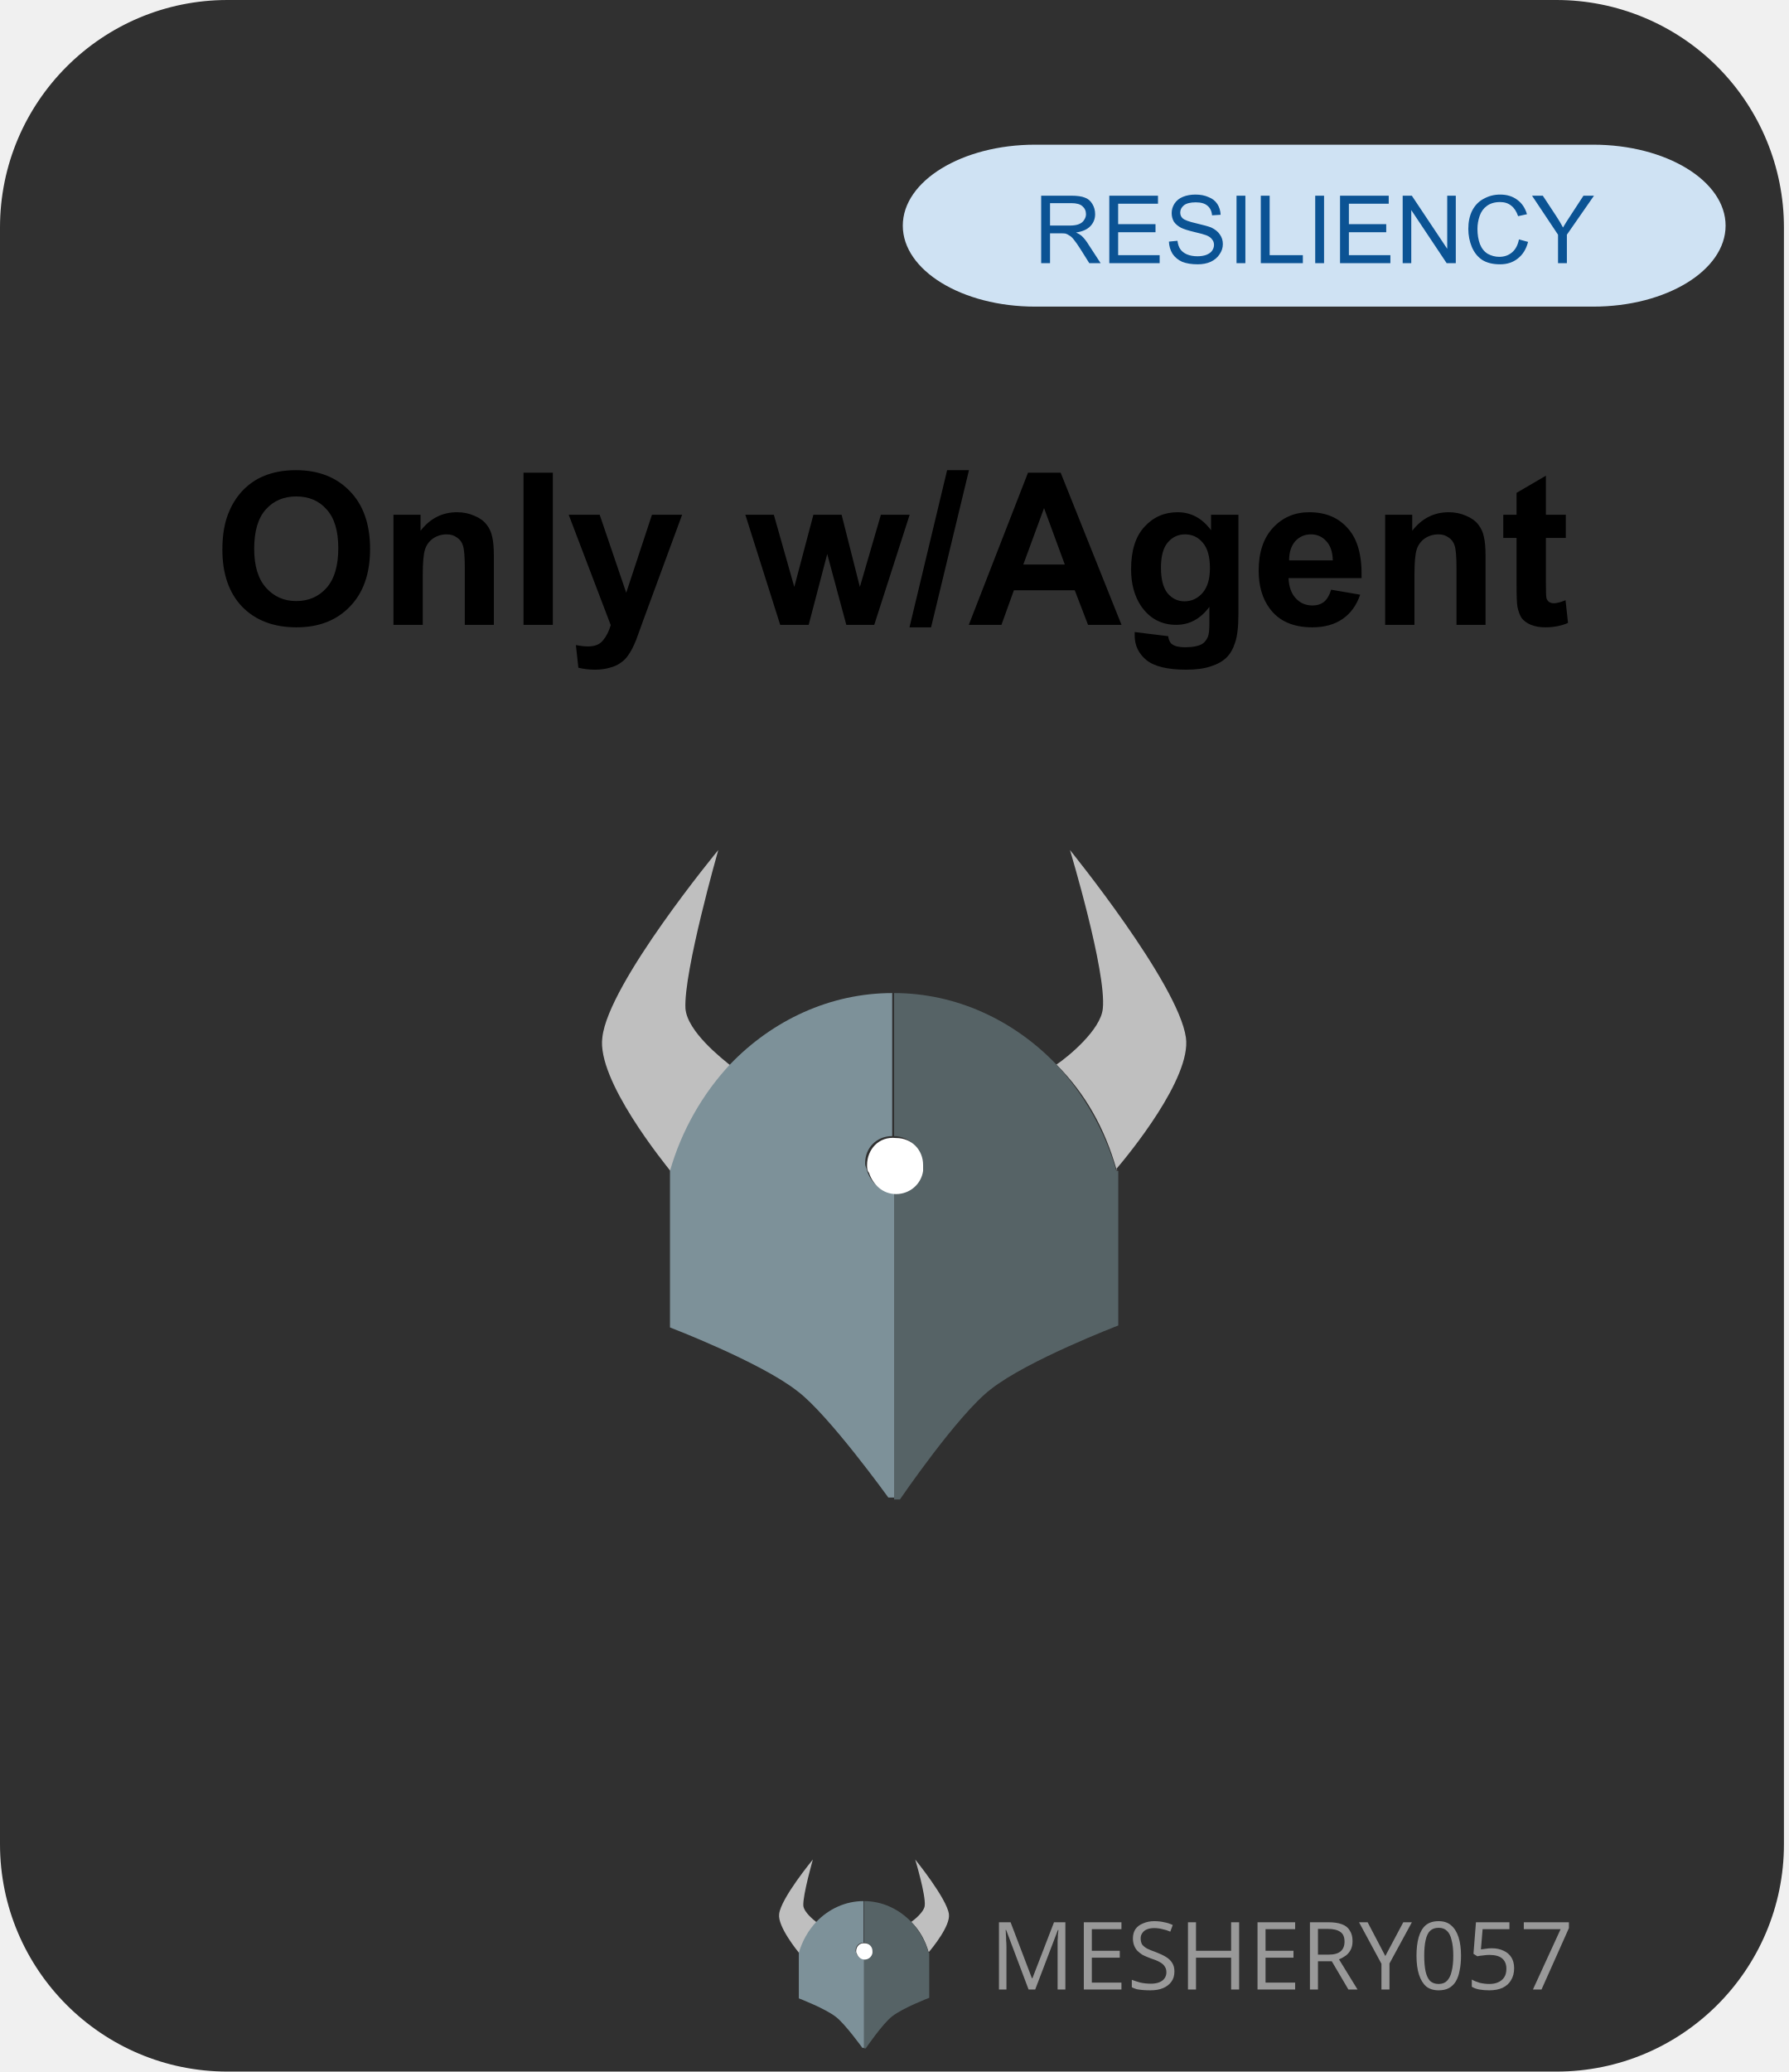
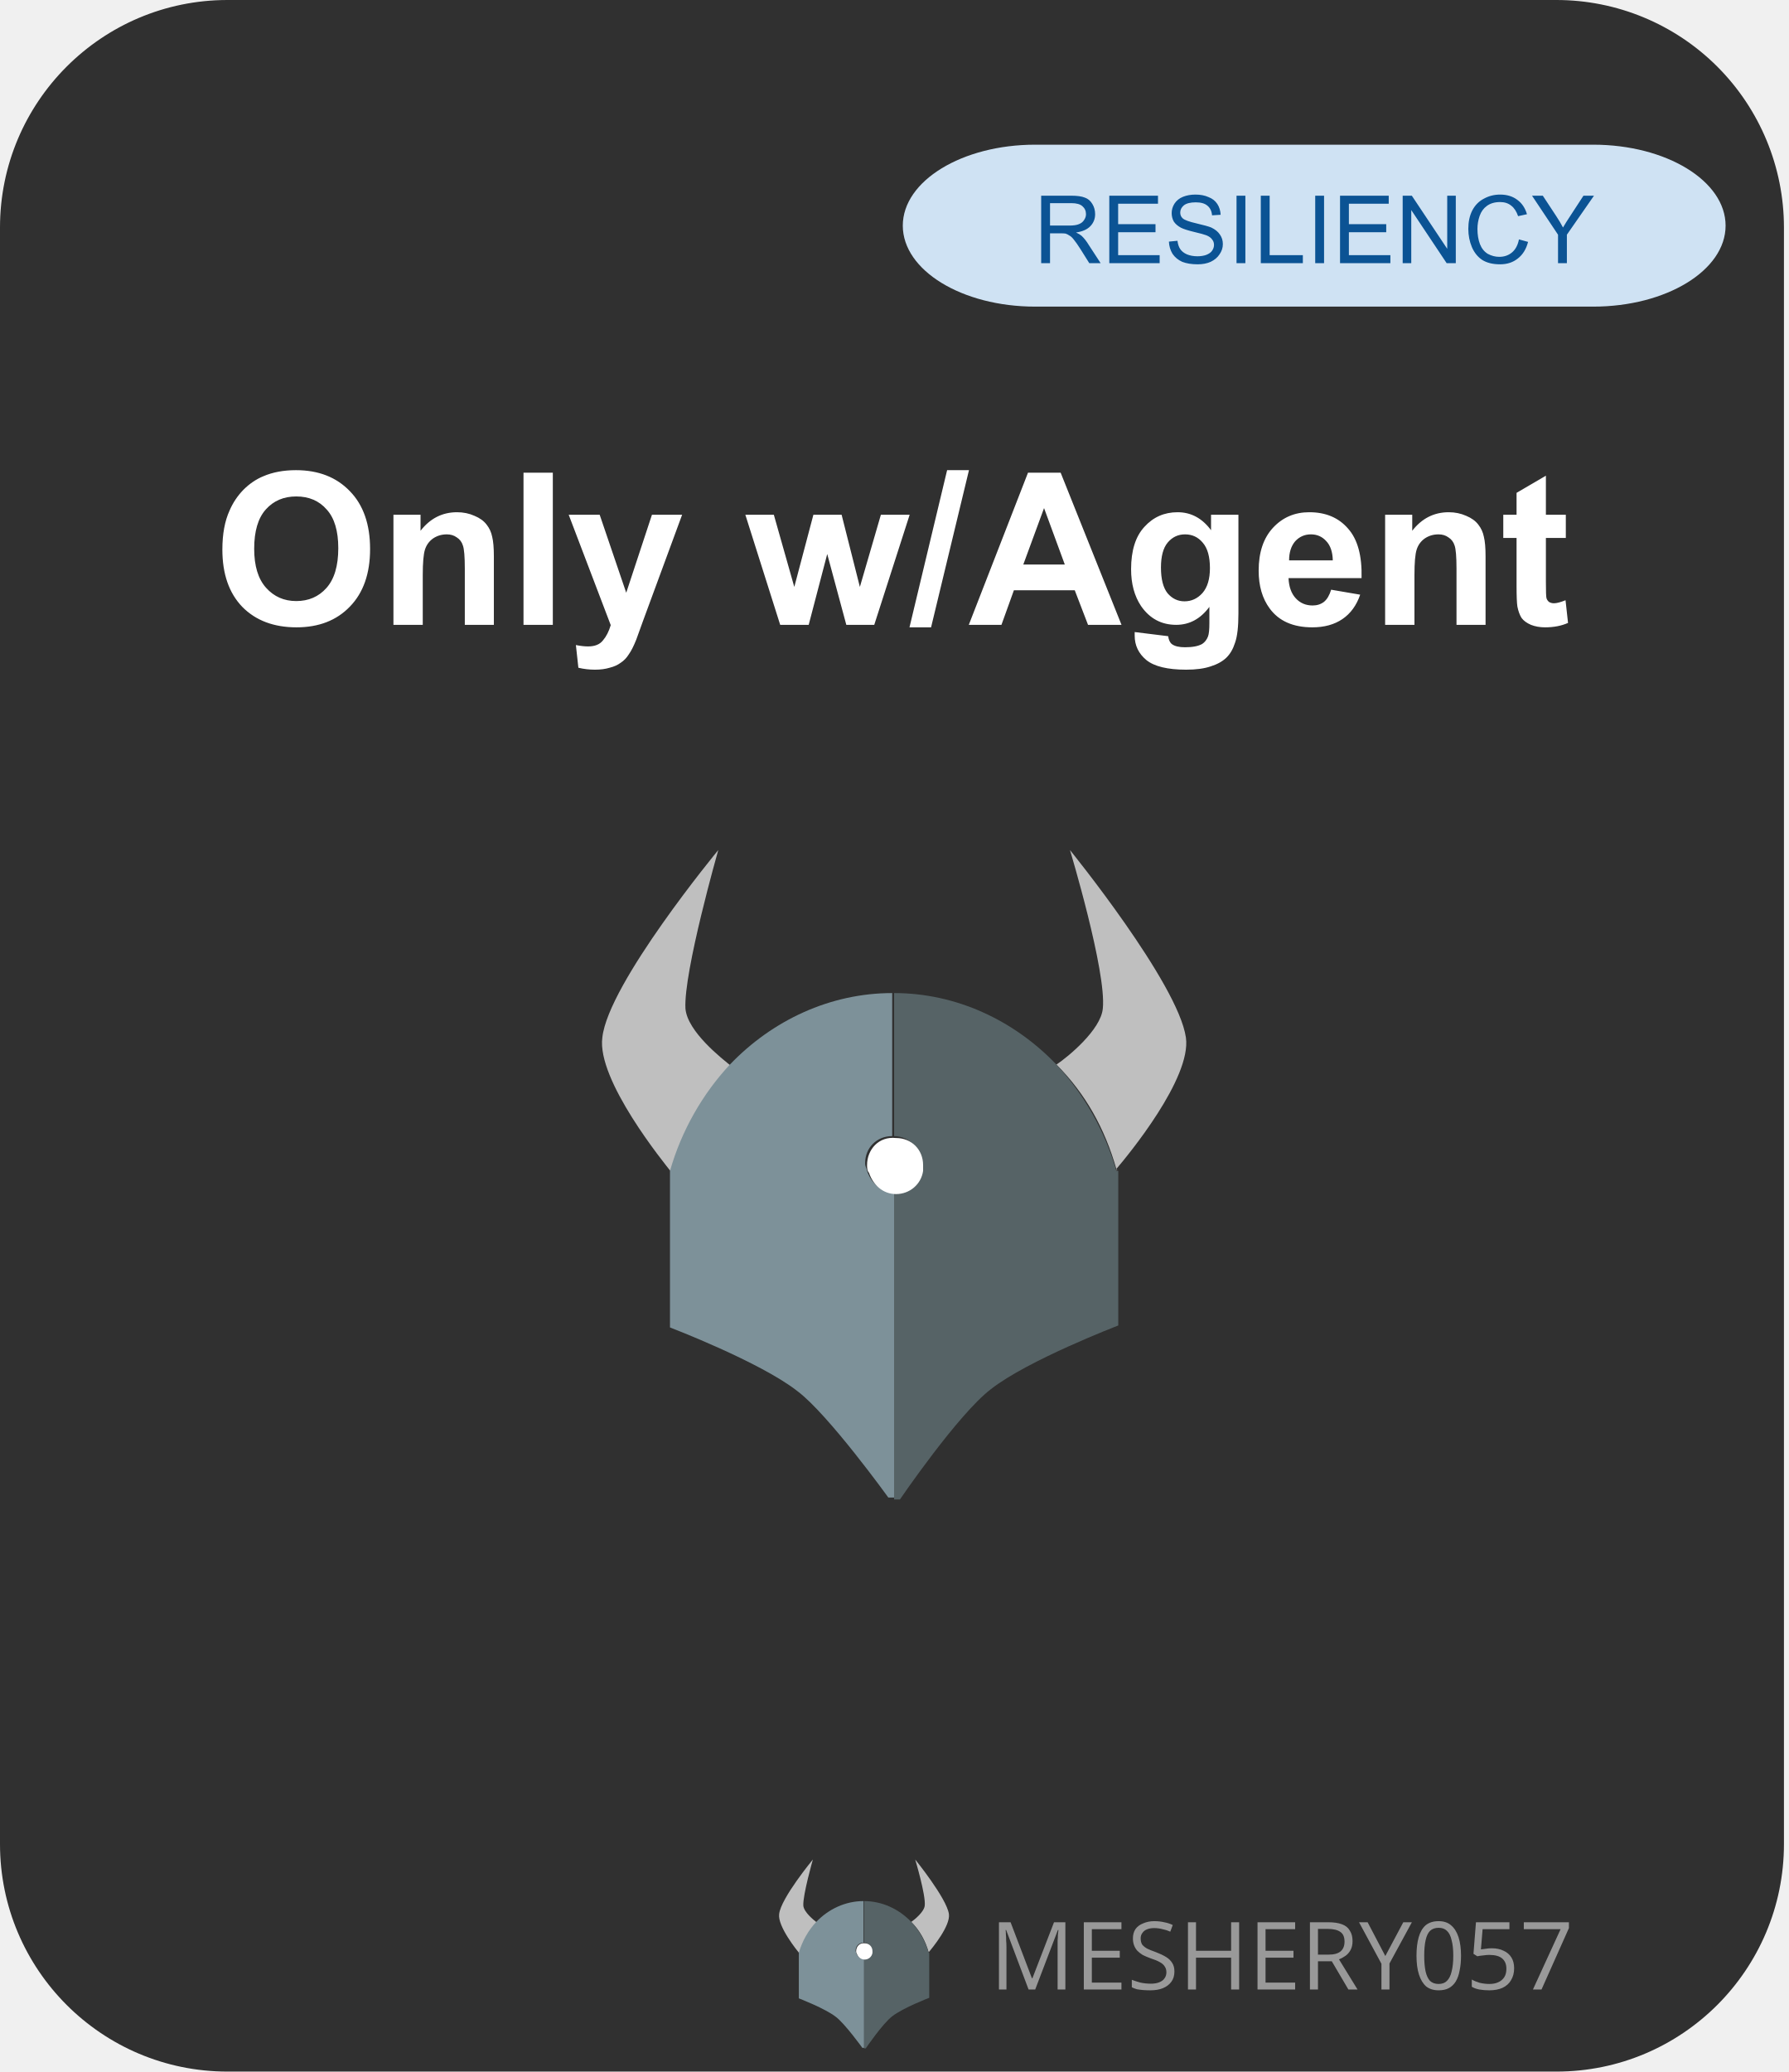
<svg xmlns="http://www.w3.org/2000/svg" width="101" height="117" viewBox="0 0 101 117" fill="none">
  <path fill-rule="evenodd" clip-rule="evenodd" d="M6.10352e-05 12.849C6.10352e-05 5.753 5.753 0 12.85 0H87.907C91.314 0 94.583 1.354 96.993 3.763C99.402 6.173 100.756 9.441 100.756 12.849V104.127C100.756 111.223 95.003 116.976 87.907 116.976H12.85C5.753 116.976 6.10352e-05 111.223 6.10352e-05 104.127V12.849Z" fill="#303030" />
-   <path d="M12.559 31.033C12.559 30.158 12.694 29.424 12.965 28.83C13.152 28.393 13.413 28.002 13.746 27.658C14.09 27.315 14.465 27.059 14.871 26.893C15.402 26.664 16.017 26.549 16.715 26.549C17.986 26.549 19.001 26.945 19.762 27.737C20.522 28.518 20.902 29.606 20.902 31.002C20.902 32.388 20.522 33.471 19.762 34.252C19.012 35.033 18.007 35.424 16.746 35.424C15.465 35.424 14.444 35.039 13.684 34.268C12.934 33.487 12.559 32.408 12.559 31.033ZM14.356 30.987C14.356 31.955 14.579 32.69 15.027 33.19C15.475 33.69 16.043 33.94 16.731 33.94C17.428 33.94 17.996 33.695 18.434 33.205C18.882 32.705 19.106 31.955 19.106 30.955C19.106 29.976 18.887 29.247 18.449 28.768C18.022 28.278 17.449 28.033 16.731 28.033C16.022 28.033 15.449 28.278 15.012 28.768C14.574 29.257 14.356 29.997 14.356 30.987ZM27.893 35.283H26.252V32.112C26.252 31.434 26.216 30.997 26.143 30.799C26.08 30.601 25.966 30.45 25.799 30.346C25.643 30.231 25.455 30.174 25.236 30.174C24.945 30.174 24.684 30.252 24.455 30.408C24.236 30.565 24.085 30.773 24.002 31.033C23.919 31.294 23.877 31.773 23.877 32.471V35.283H22.221V29.065H23.752V29.971C24.294 29.273 24.981 28.924 25.815 28.924C26.169 28.924 26.497 28.992 26.799 29.127C27.101 29.252 27.33 29.419 27.486 29.627C27.643 29.825 27.747 30.054 27.799 30.315C27.861 30.565 27.893 30.929 27.893 31.408V35.283ZM29.567 35.283V26.69H31.223V35.283H29.567ZM32.119 29.065H33.869L35.369 33.471L36.822 29.065H38.526L36.322 35.049L35.932 36.127C35.786 36.492 35.645 36.768 35.51 36.955C35.385 37.153 35.234 37.309 35.057 37.424C34.89 37.549 34.682 37.643 34.432 37.705C34.192 37.778 33.916 37.815 33.604 37.815C33.281 37.815 32.968 37.778 32.666 37.705L32.526 36.424C32.786 36.476 33.015 36.502 33.213 36.502C33.598 36.502 33.88 36.388 34.057 36.158C34.244 35.94 34.39 35.653 34.494 35.299L32.119 29.065ZM44.065 35.283L42.096 29.065H43.705L44.861 33.143L45.94 29.065H47.533L48.565 33.143L49.752 29.065H51.377L49.377 35.283H47.799L46.721 31.283L45.674 35.283H44.065ZM51.367 35.424L53.492 26.549H54.727L52.586 35.424H51.367ZM63.342 35.283H61.451L60.701 33.33H57.264L56.561 35.283H54.717L58.061 26.69H59.904L63.342 35.283ZM60.139 31.877L58.967 28.69L57.795 31.877H60.139ZM64.086 35.69L65.977 35.924C66.008 36.143 66.081 36.294 66.195 36.377C66.352 36.492 66.597 36.549 66.93 36.549C67.357 36.549 67.68 36.487 67.899 36.362C68.044 36.268 68.154 36.127 68.227 35.94C68.279 35.804 68.305 35.554 68.305 35.19V34.268C67.805 34.945 67.18 35.283 66.43 35.283C65.597 35.283 64.935 34.929 64.445 34.221C64.07 33.658 63.883 32.966 63.883 32.143C63.883 31.091 64.133 30.294 64.633 29.752C65.133 29.2 65.758 28.924 66.508 28.924C67.268 28.924 67.899 29.263 68.399 29.94V29.065H69.945V34.643C69.945 35.382 69.883 35.929 69.758 36.283C69.643 36.648 69.477 36.934 69.258 37.143C69.039 37.351 68.748 37.513 68.383 37.627C68.018 37.752 67.555 37.815 66.992 37.815C65.94 37.815 65.19 37.632 64.742 37.268C64.305 36.903 64.086 36.445 64.086 35.893C64.086 35.841 64.086 35.773 64.086 35.69ZM65.57 32.049C65.57 32.705 65.695 33.19 65.945 33.502C66.206 33.804 66.524 33.955 66.899 33.955C67.294 33.955 67.633 33.799 67.914 33.487C68.195 33.164 68.336 32.695 68.336 32.08C68.336 31.434 68.201 30.955 67.93 30.643C67.669 30.33 67.336 30.174 66.93 30.174C66.534 30.174 66.206 30.33 65.945 30.643C65.695 30.945 65.57 31.414 65.57 32.049ZM75.182 33.299L76.822 33.58C76.614 34.184 76.281 34.643 75.822 34.955C75.364 35.268 74.796 35.424 74.119 35.424C73.036 35.424 72.234 35.07 71.713 34.362C71.296 33.799 71.088 33.086 71.088 32.221C71.088 31.19 71.359 30.382 71.9 29.799C72.442 29.216 73.124 28.924 73.947 28.924C74.874 28.924 75.604 29.231 76.135 29.846C76.677 30.45 76.932 31.382 76.9 32.643H72.775C72.796 33.132 72.932 33.513 73.182 33.783C73.432 34.054 73.749 34.19 74.135 34.19C74.385 34.19 74.598 34.122 74.775 33.987C74.953 33.841 75.088 33.612 75.182 33.299ZM75.275 31.643C75.265 31.164 75.14 30.799 74.9 30.549C74.671 30.299 74.385 30.174 74.041 30.174C73.687 30.174 73.39 30.304 73.15 30.565C72.921 30.835 72.807 31.195 72.807 31.643H75.275ZM83.903 35.283H82.262V32.112C82.262 31.434 82.225 30.997 82.153 30.799C82.09 30.601 81.975 30.45 81.809 30.346C81.653 30.231 81.465 30.174 81.246 30.174C80.955 30.174 80.694 30.252 80.465 30.408C80.246 30.565 80.095 30.773 80.012 31.033C79.928 31.294 79.887 31.773 79.887 32.471V35.283H78.231V29.065H79.762V29.971C80.303 29.273 80.991 28.924 81.824 28.924C82.178 28.924 82.507 28.992 82.809 29.127C83.111 29.252 83.34 29.419 83.496 29.627C83.653 29.825 83.757 30.054 83.809 30.315C83.871 30.565 83.903 30.929 83.903 31.408V35.283ZM88.436 29.065V30.377H87.311V32.877C87.311 33.388 87.321 33.684 87.342 33.768C87.363 33.851 87.41 33.924 87.483 33.987C87.566 34.039 87.66 34.065 87.764 34.065C87.92 34.065 88.139 34.007 88.42 33.893L88.561 35.174C88.186 35.341 87.753 35.424 87.264 35.424C86.972 35.424 86.707 35.377 86.467 35.283C86.227 35.179 86.05 35.049 85.936 34.893C85.832 34.726 85.753 34.513 85.701 34.252C85.67 34.054 85.654 33.664 85.654 33.08V30.377H84.904V29.065H85.654V27.83L87.311 26.862V29.065H88.436Z" fill="black" />
+   <path d="M12.559 31.033C12.559 30.158 12.694 29.424 12.965 28.83C13.152 28.393 13.413 28.002 13.746 27.658C14.09 27.315 14.465 27.059 14.871 26.893C15.402 26.664 16.017 26.549 16.715 26.549C17.986 26.549 19.001 26.945 19.762 27.737C20.522 28.518 20.902 29.606 20.902 31.002C20.902 32.388 20.522 33.471 19.762 34.252C19.012 35.033 18.007 35.424 16.746 35.424C15.465 35.424 14.444 35.039 13.684 34.268C12.934 33.487 12.559 32.408 12.559 31.033ZM14.356 30.987C14.356 31.955 14.579 32.69 15.027 33.19C15.475 33.69 16.043 33.94 16.731 33.94C17.428 33.94 17.996 33.695 18.434 33.205C18.882 32.705 19.106 31.955 19.106 30.955C19.106 29.976 18.887 29.247 18.449 28.768C18.022 28.278 17.449 28.033 16.731 28.033C16.022 28.033 15.449 28.278 15.012 28.768C14.574 29.257 14.356 29.997 14.356 30.987ZM27.893 35.283H26.252V32.112C26.252 31.434 26.216 30.997 26.143 30.799C26.08 30.601 25.966 30.45 25.799 30.346C25.643 30.231 25.455 30.174 25.236 30.174C24.945 30.174 24.684 30.252 24.455 30.408C24.236 30.565 24.085 30.773 24.002 31.033C23.919 31.294 23.877 31.773 23.877 32.471V35.283H22.221V29.065H23.752V29.971C24.294 29.273 24.981 28.924 25.815 28.924C26.169 28.924 26.497 28.992 26.799 29.127C27.101 29.252 27.33 29.419 27.486 29.627C27.643 29.825 27.747 30.054 27.799 30.315C27.861 30.565 27.893 30.929 27.893 31.408V35.283ZM29.567 35.283V26.69H31.223V35.283H29.567ZM32.119 29.065H33.869L35.369 33.471L36.822 29.065H38.526L36.322 35.049L35.932 36.127C35.786 36.492 35.645 36.768 35.51 36.955C35.385 37.153 35.234 37.309 35.057 37.424C34.89 37.549 34.682 37.643 34.432 37.705C34.192 37.778 33.916 37.815 33.604 37.815C33.281 37.815 32.968 37.778 32.666 37.705L32.526 36.424C32.786 36.476 33.015 36.502 33.213 36.502C33.598 36.502 33.88 36.388 34.057 36.158C34.244 35.94 34.39 35.653 34.494 35.299L32.119 29.065ZM44.065 35.283L42.096 29.065H43.705L44.861 33.143L45.94 29.065H47.533L48.565 33.143L49.752 29.065H51.377L49.377 35.283H47.799L46.721 31.283L45.674 35.283H44.065ZM51.367 35.424L53.492 26.549H54.727L52.586 35.424H51.367ZM63.342 35.283H61.451L60.701 33.33H57.264L56.561 35.283H54.717L58.061 26.69H59.904L63.342 35.283ZM60.139 31.877L58.967 28.69L57.795 31.877H60.139ZM64.086 35.69L65.977 35.924C66.008 36.143 66.081 36.294 66.195 36.377C66.352 36.492 66.597 36.549 66.93 36.549C67.357 36.549 67.68 36.487 67.899 36.362C68.044 36.268 68.154 36.127 68.227 35.94C68.279 35.804 68.305 35.554 68.305 35.19V34.268C67.805 34.945 67.18 35.283 66.43 35.283C65.597 35.283 64.935 34.929 64.445 34.221C64.07 33.658 63.883 32.966 63.883 32.143C63.883 31.091 64.133 30.294 64.633 29.752C65.133 29.2 65.758 28.924 66.508 28.924C67.268 28.924 67.899 29.263 68.399 29.94V29.065H69.945V34.643C69.945 35.382 69.883 35.929 69.758 36.283C69.643 36.648 69.477 36.934 69.258 37.143C69.039 37.351 68.748 37.513 68.383 37.627C68.018 37.752 67.555 37.815 66.992 37.815C65.94 37.815 65.19 37.632 64.742 37.268C64.305 36.903 64.086 36.445 64.086 35.893C64.086 35.841 64.086 35.773 64.086 35.69ZM65.57 32.049C65.57 32.705 65.695 33.19 65.945 33.502C66.206 33.804 66.524 33.955 66.899 33.955C67.294 33.955 67.633 33.799 67.914 33.487C68.195 33.164 68.336 32.695 68.336 32.08C68.336 31.434 68.201 30.955 67.93 30.643C67.669 30.33 67.336 30.174 66.93 30.174C66.534 30.174 66.206 30.33 65.945 30.643C65.695 30.945 65.57 31.414 65.57 32.049ZM75.182 33.299L76.822 33.58C76.614 34.184 76.281 34.643 75.822 34.955C75.364 35.268 74.796 35.424 74.119 35.424C73.036 35.424 72.234 35.07 71.713 34.362C71.296 33.799 71.088 33.086 71.088 32.221C71.088 31.19 71.359 30.382 71.9 29.799C72.442 29.216 73.124 28.924 73.947 28.924C74.874 28.924 75.604 29.231 76.135 29.846C76.677 30.45 76.932 31.382 76.9 32.643H72.775C72.796 33.132 72.932 33.513 73.182 33.783C73.432 34.054 73.749 34.19 74.135 34.19C74.385 34.19 74.598 34.122 74.775 33.987C74.953 33.841 75.088 33.612 75.182 33.299ZM75.275 31.643C75.265 31.164 75.14 30.799 74.9 30.549C74.671 30.299 74.385 30.174 74.041 30.174C73.687 30.174 73.39 30.304 73.15 30.565C72.921 30.835 72.807 31.195 72.807 31.643H75.275ZM83.903 35.283H82.262V32.112C82.262 31.434 82.225 30.997 82.153 30.799C82.09 30.601 81.975 30.45 81.809 30.346C81.653 30.231 81.465 30.174 81.246 30.174C80.955 30.174 80.694 30.252 80.465 30.408C80.246 30.565 80.095 30.773 80.012 31.033C79.928 31.294 79.887 31.773 79.887 32.471V35.283H78.231V29.065H79.762V29.971C80.303 29.273 80.991 28.924 81.824 28.924C82.178 28.924 82.507 28.992 82.809 29.127C83.111 29.252 83.34 29.419 83.496 29.627C83.653 29.825 83.757 30.054 83.809 30.315C83.871 30.565 83.903 30.929 83.903 31.408V35.283ZM88.436 29.065V30.377H87.311V32.877C87.311 33.388 87.321 33.684 87.342 33.768C87.363 33.851 87.41 33.924 87.483 33.987C87.566 34.039 87.66 34.065 87.764 34.065C87.92 34.065 88.139 34.007 88.42 33.893L88.561 35.174C88.186 35.341 87.753 35.424 87.264 35.424C86.972 35.424 86.707 35.377 86.467 35.283C86.227 35.179 86.05 35.049 85.936 34.893C85.832 34.726 85.753 34.513 85.701 34.252C85.67 34.054 85.654 33.664 85.654 33.08V30.377H84.904V29.065H85.654V27.83L87.311 26.862V29.065H88.436Z" fill="white" />
  <path d="M58.093 112.341L56.827 108.982H56.796C56.806 109.044 56.812 109.128 56.812 109.232C56.822 109.336 56.827 109.451 56.827 109.576C56.838 109.69 56.843 109.81 56.843 109.935V112.341H56.421V108.544H57.077L58.28 111.701H58.312L59.53 108.544H60.171V112.341H59.733V109.904C59.733 109.789 59.733 109.68 59.733 109.576C59.744 109.461 59.749 109.352 59.749 109.248C59.76 109.143 59.77 109.055 59.78 108.982H59.749L58.468 112.341H58.093ZM63.338 112.341H61.213V108.544H63.338V108.935H61.666V110.154H63.244V110.544H61.666V111.951H63.338V112.341ZM66.33 111.326C66.33 111.555 66.273 111.748 66.158 111.904C66.044 112.06 65.887 112.18 65.689 112.263C65.492 112.347 65.252 112.388 64.971 112.388C64.835 112.388 64.7 112.383 64.564 112.373C64.439 112.362 64.32 112.347 64.205 112.326C64.101 112.294 64.007 112.258 63.924 112.216V111.794C64.059 111.847 64.221 111.899 64.408 111.951C64.596 111.992 64.794 112.013 65.002 112.013C65.189 112.013 65.346 111.987 65.471 111.935C65.606 111.883 65.705 111.81 65.767 111.716C65.84 111.623 65.877 111.508 65.877 111.373C65.877 111.237 65.846 111.128 65.783 111.044C65.731 110.951 65.637 110.867 65.502 110.794C65.377 110.722 65.2 110.649 64.971 110.576C64.804 110.513 64.658 110.451 64.533 110.388C64.419 110.315 64.32 110.237 64.236 110.154C64.153 110.06 64.09 109.956 64.049 109.841C64.007 109.727 63.986 109.597 63.986 109.451C63.986 109.253 64.033 109.081 64.127 108.935C64.231 108.789 64.377 108.68 64.564 108.607C64.752 108.524 64.96 108.482 65.189 108.482C65.398 108.482 65.585 108.503 65.752 108.544C65.929 108.576 66.09 108.628 66.236 108.701L66.096 109.076C65.96 109.013 65.814 108.966 65.658 108.935C65.502 108.893 65.346 108.873 65.189 108.873C65.023 108.873 64.882 108.899 64.767 108.951C64.663 108.992 64.58 109.06 64.517 109.154C64.455 109.237 64.424 109.336 64.424 109.451C64.424 109.586 64.45 109.701 64.502 109.794C64.564 109.878 64.658 109.956 64.783 110.029C64.908 110.091 65.075 110.159 65.283 110.232C65.502 110.315 65.689 110.404 65.846 110.498C66.002 110.591 66.122 110.706 66.205 110.841C66.288 110.966 66.33 111.128 66.33 111.326ZM69.986 112.341H69.533V110.544H67.549V112.341H67.095V108.544H67.549V110.154H69.533V108.544H69.986V112.341ZM73.149 112.341H71.024V108.544H73.149V108.935H71.477V110.154H73.055V110.544H71.477V111.951H73.149V112.341ZM75.016 108.544C75.328 108.544 75.584 108.581 75.781 108.654C75.99 108.727 76.141 108.847 76.234 109.013C76.339 109.169 76.391 109.367 76.391 109.607C76.391 109.805 76.354 109.972 76.281 110.107C76.209 110.242 76.115 110.352 76 110.435C75.885 110.518 75.76 110.586 75.625 110.638L76.672 112.341H76.156L75.219 110.748H74.438V112.341H73.984V108.544H75.016ZM74.984 108.919H74.438V110.373H75.031C75.344 110.373 75.573 110.31 75.719 110.185C75.865 110.06 75.938 109.878 75.938 109.638C75.938 109.378 75.859 109.195 75.703 109.091C75.547 108.977 75.307 108.919 74.984 108.919ZM78.242 110.451L79.257 108.544H79.742L78.476 110.873V112.341H78.023V110.888L76.757 108.544H77.242L78.242 110.451ZM82.517 110.435C82.517 110.748 82.491 111.024 82.439 111.263C82.398 111.503 82.325 111.711 82.221 111.888C82.116 112.055 81.986 112.18 81.83 112.263C81.674 112.347 81.481 112.388 81.252 112.388C80.971 112.388 80.736 112.315 80.549 112.169C80.372 112.013 80.236 111.789 80.142 111.498C80.049 111.206 80.002 110.852 80.002 110.435C80.002 110.029 80.043 109.68 80.127 109.388C80.21 109.097 80.34 108.873 80.517 108.716C80.705 108.56 80.95 108.482 81.252 108.482C81.543 108.482 81.778 108.56 81.955 108.716C82.142 108.873 82.283 109.097 82.377 109.388C82.471 109.68 82.517 110.029 82.517 110.435ZM80.439 110.435C80.439 110.789 80.465 111.086 80.517 111.326C80.57 111.555 80.653 111.732 80.767 111.857C80.892 111.972 81.054 112.029 81.252 112.029C81.45 112.029 81.606 111.972 81.721 111.857C81.846 111.732 81.934 111.555 81.986 111.326C82.049 111.086 82.08 110.789 82.08 110.435C82.08 110.081 82.049 109.789 81.986 109.56C81.934 109.32 81.846 109.143 81.721 109.029C81.606 108.914 81.45 108.857 81.252 108.857C81.054 108.857 80.892 108.914 80.767 109.029C80.653 109.143 80.57 109.32 80.517 109.56C80.465 109.789 80.439 110.081 80.439 110.435ZM84.251 110.013C84.512 110.013 84.736 110.06 84.923 110.154C85.111 110.237 85.257 110.362 85.361 110.529C85.465 110.695 85.517 110.899 85.517 111.138C85.517 111.399 85.46 111.623 85.345 111.81C85.241 111.998 85.08 112.143 84.861 112.248C84.653 112.341 84.403 112.388 84.111 112.388C83.913 112.388 83.725 112.373 83.548 112.341C83.382 112.31 83.241 112.258 83.126 112.185V111.779C83.251 111.852 83.403 111.914 83.58 111.966C83.767 112.008 83.944 112.029 84.111 112.029C84.309 112.029 84.475 111.998 84.611 111.935C84.757 111.873 84.871 111.779 84.955 111.654C85.038 111.529 85.08 111.367 85.08 111.169C85.08 110.919 85.001 110.727 84.845 110.591C84.689 110.456 84.444 110.388 84.111 110.388C84.007 110.388 83.887 110.399 83.751 110.419C83.626 110.43 83.522 110.445 83.439 110.466L83.22 110.326L83.361 108.544H85.251V108.935H83.736L83.642 110.076C83.705 110.065 83.788 110.055 83.892 110.044C83.996 110.024 84.116 110.013 84.251 110.013ZM86.579 112.341L88.142 108.935H86.064V108.544H88.611V108.873L87.064 112.341H86.579Z" fill="#999999" />
  <path fill-rule="evenodd" clip-rule="evenodd" d="M58.465 8.17H89.983C94.112 8.17 97.46 10.217 97.46 12.742C97.46 15.267 94.112 17.314 89.983 17.314H58.465C54.336 17.314 50.989 15.267 50.989 12.742C50.989 10.217 54.336 8.17 58.465 8.17Z" fill="#CFE2F3" />
  <path d="M58.805 14.862V11.05H60.492C60.836 11.05 61.096 11.086 61.273 11.159C61.45 11.221 61.591 11.341 61.695 11.518C61.799 11.685 61.852 11.878 61.852 12.096C61.852 12.357 61.763 12.581 61.586 12.768C61.409 12.956 61.138 13.076 60.773 13.128C60.909 13.19 61.013 13.253 61.086 13.315C61.232 13.451 61.367 13.623 61.492 13.831L62.164 14.862H61.523L61.023 14.065C60.877 13.836 60.758 13.664 60.664 13.55C60.57 13.425 60.482 13.341 60.398 13.3C60.325 13.248 60.252 13.211 60.18 13.19C60.117 13.18 60.023 13.175 59.898 13.175H59.305V14.862H58.805ZM59.305 12.737H60.398C60.627 12.737 60.805 12.711 60.93 12.659C61.065 12.607 61.164 12.529 61.227 12.425C61.299 12.32 61.336 12.211 61.336 12.096C61.336 11.909 61.268 11.758 61.133 11.643C61.008 11.529 60.799 11.471 60.508 11.471H59.305V12.737ZM62.652 14.862V11.05H65.402V11.503H63.152V12.659H65.262V13.112H63.152V14.409H65.496V14.862H62.652ZM66.019 13.643L66.503 13.596C66.524 13.784 66.576 13.94 66.659 14.065C66.743 14.19 66.868 14.289 67.034 14.362C67.211 14.435 67.409 14.471 67.628 14.471C67.816 14.471 67.982 14.445 68.128 14.393C68.284 14.331 68.394 14.253 68.456 14.159C68.529 14.055 68.566 13.945 68.566 13.831C68.566 13.706 68.529 13.602 68.456 13.518C68.394 13.425 68.284 13.346 68.128 13.284C68.024 13.242 67.795 13.18 67.441 13.096C67.097 13.013 66.852 12.935 66.706 12.862C66.529 12.768 66.394 12.654 66.3 12.518C66.217 12.373 66.175 12.211 66.175 12.034C66.175 11.846 66.227 11.669 66.331 11.503C66.446 11.326 66.607 11.195 66.816 11.112C67.024 11.029 67.258 10.987 67.519 10.987C67.8 10.987 68.045 11.034 68.253 11.128C68.472 11.211 68.638 11.341 68.753 11.518C68.868 11.695 68.93 11.899 68.941 12.128L68.456 12.159C68.435 11.919 68.347 11.737 68.191 11.612C68.045 11.487 67.826 11.425 67.534 11.425C67.232 11.425 67.008 11.482 66.862 11.596C66.727 11.711 66.659 11.846 66.659 12.003C66.659 12.138 66.706 12.248 66.8 12.331C66.904 12.425 67.159 12.518 67.566 12.612C67.972 12.706 68.253 12.784 68.409 12.846C68.628 12.951 68.79 13.081 68.894 13.237C69.008 13.393 69.066 13.576 69.066 13.784C69.066 13.992 69.003 14.185 68.878 14.362C68.763 14.539 68.597 14.68 68.378 14.784C68.17 14.878 67.925 14.925 67.644 14.925C67.3 14.925 67.008 14.878 66.769 14.784C66.54 14.68 66.357 14.529 66.222 14.331C66.097 14.123 66.029 13.893 66.019 13.643ZM69.838 14.862V11.05H70.338V14.862H69.838ZM71.209 14.862V11.05H71.709V14.409H73.584V14.862H71.209ZM74.282 14.862V11.05H74.782V14.862H74.282ZM75.684 14.862V11.05H78.434V11.503H76.184V12.659H78.293V13.112H76.184V14.409H78.528V14.862H75.684ZM79.222 14.862V11.05H79.738L81.738 14.05V11.05H82.222V14.862H81.707L79.707 11.862V14.862H79.222ZM85.789 13.518L86.304 13.659C86.2 14.065 86.007 14.378 85.726 14.596C85.455 14.815 85.122 14.925 84.726 14.925C84.31 14.925 83.971 14.841 83.711 14.675C83.461 14.508 83.268 14.268 83.132 13.956C82.997 13.633 82.929 13.289 82.929 12.925C82.929 12.529 83.002 12.185 83.148 11.893C83.304 11.591 83.523 11.367 83.804 11.221C84.086 11.065 84.393 10.987 84.726 10.987C85.112 10.987 85.435 11.086 85.695 11.284C85.955 11.471 86.138 11.742 86.242 12.096L85.742 12.206C85.648 11.935 85.518 11.737 85.351 11.612C85.185 11.477 84.976 11.409 84.726 11.409C84.424 11.409 84.174 11.482 83.976 11.628C83.789 11.763 83.653 11.951 83.57 12.19C83.487 12.43 83.445 12.675 83.445 12.925C83.445 13.248 83.492 13.534 83.586 13.784C83.679 14.024 83.825 14.206 84.023 14.331C84.231 14.445 84.45 14.503 84.679 14.503C84.961 14.503 85.2 14.419 85.398 14.253C85.596 14.086 85.726 13.841 85.789 13.518ZM87.996 14.862V13.253L86.527 11.05H87.136L87.886 12.19C88.032 12.409 88.163 12.628 88.277 12.846C88.392 12.649 88.532 12.425 88.699 12.175L89.433 11.05H90.027L88.496 13.253V14.862H87.996Z" fill="#0B5394" />
  <path d="M45.149 110.302C45.339 109.635 45.688 109.032 46.133 108.556C45.974 108.429 45.403 107.984 45.371 107.603C45.339 107 45.911 105 45.911 105C45.911 105 44.101 107.191 44.006 108.08C43.91 108.778 45.022 110.143 45.149 110.302ZM52.451 110.239C52.451 110.27 52.483 110.27 52.451 110.239C52.641 110.016 53.689 108.746 53.594 108.08C53.467 107.191 51.689 105 51.689 105C51.689 105 52.292 107 52.229 107.603C52.197 107.953 51.657 108.397 51.467 108.524C51.943 109 52.26 109.572 52.451 110.239Z" fill="#BFBFBF" />
  <path d="M52.451 110.27C52.26 109.604 51.911 109 51.467 108.524C50.768 107.794 49.816 107.349 48.8 107.349V109.699C49.054 109.699 49.244 109.921 49.244 110.143C49.244 110.175 49.244 110.207 49.244 110.239C49.213 110.461 49.022 110.62 48.8 110.62V111.508V115.668H48.895C48.895 115.668 49.847 114.271 50.387 113.858C50.99 113.382 52.483 112.81 52.483 112.81V110.27H52.451Z" fill="#566366" />
  <path d="M48.8 111.508V110.62C48.578 110.62 48.419 110.461 48.355 110.27C48.355 110.239 48.324 110.207 48.324 110.143C48.324 109.889 48.514 109.699 48.768 109.699V107.349C47.752 107.349 46.8 107.794 46.101 108.524C45.657 109 45.307 109.604 45.117 110.27V112.842C45.117 112.842 46.609 113.413 47.212 113.89C47.72 114.271 48.705 115.636 48.705 115.636H48.8V111.508Z" fill="#7D9199" />
  <path d="M48.355 110.175C48.355 110.207 48.355 110.27 48.387 110.302C48.451 110.493 48.609 110.651 48.832 110.651C49.054 110.651 49.244 110.493 49.276 110.27C49.276 110.239 49.276 110.207 49.276 110.175C49.276 109.921 49.086 109.731 48.832 109.731C48.546 109.699 48.355 109.921 48.355 110.175Z" fill="white" />
  <path d="M37.949 66.226C38.604 63.934 39.804 61.86 41.332 60.223C40.786 59.787 38.822 58.259 38.713 56.949C38.604 54.876 40.568 48 40.568 48C40.568 48 34.347 55.53 34.02 58.586C33.693 60.987 37.512 65.68 37.949 66.226ZM63.05 66.007C63.05 66.117 63.159 66.117 63.05 66.007C63.705 65.243 67.306 60.878 66.979 58.586C66.543 55.53 60.431 48 60.431 48C60.431 48 62.504 54.876 62.286 56.949C62.177 58.15 60.322 59.678 59.667 60.114C61.304 61.751 62.395 63.716 63.05 66.007Z" fill="#BFBFBF" />
  <path d="M63.05 66.117C62.395 63.825 61.195 61.751 59.667 60.114C57.266 57.604 53.992 56.076 50.499 56.076V64.152C51.373 64.152 52.027 64.916 52.027 65.68C52.027 65.789 52.027 65.898 52.027 66.007C51.918 66.771 51.263 67.317 50.499 67.317V70.373V84.67H50.827C50.827 84.67 54.101 79.868 55.956 78.449C58.03 76.812 63.159 74.847 63.159 74.847V66.117H63.05Z" fill="#566366" />
  <path d="M50.499 70.373V67.317C49.736 67.317 49.19 66.771 48.971 66.117C48.971 66.007 48.862 65.898 48.862 65.68C48.862 64.807 49.517 64.152 50.39 64.152V56.076C46.898 56.076 43.624 57.604 41.223 60.114C39.695 61.751 38.495 63.825 37.84 66.117V74.957C37.84 74.957 42.969 76.921 45.043 78.558C46.789 79.868 50.172 84.561 50.172 84.561H50.499V70.373Z" fill="#7D9199" />
  <path d="M48.971 65.789C48.971 65.898 48.971 66.117 49.081 66.226C49.299 66.881 49.845 67.426 50.609 67.426C51.373 67.426 52.027 66.881 52.136 66.117C52.136 66.007 52.136 65.898 52.136 65.789C52.136 64.916 51.482 64.261 50.609 64.261C49.626 64.152 48.971 64.916 48.971 65.789Z" fill="white" />
</svg>
